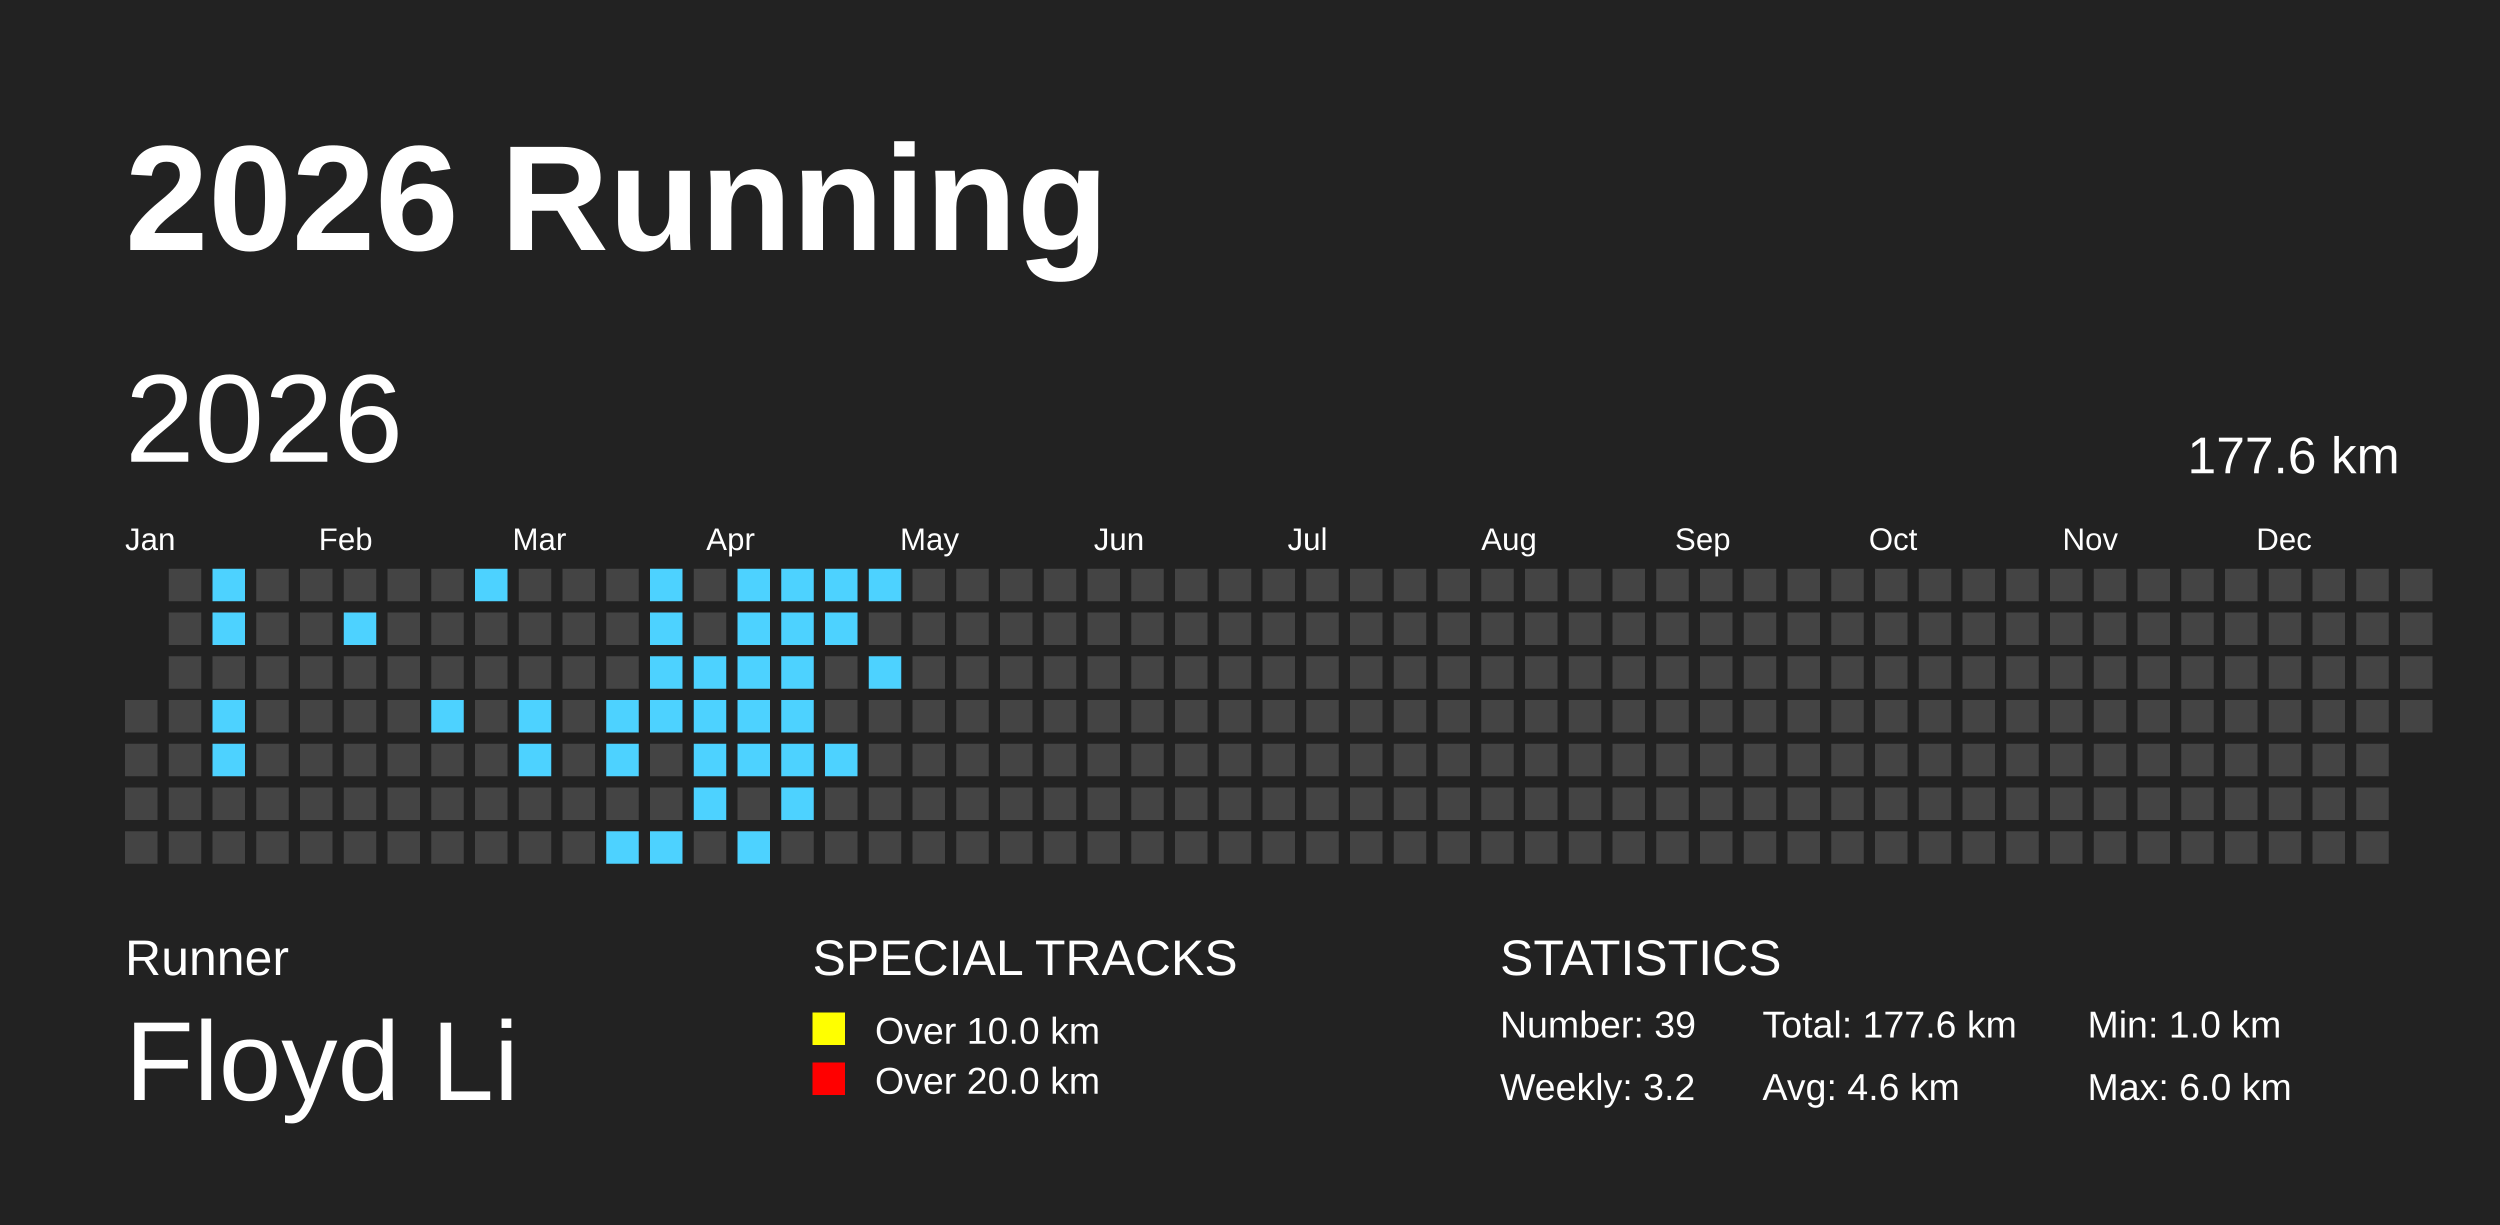
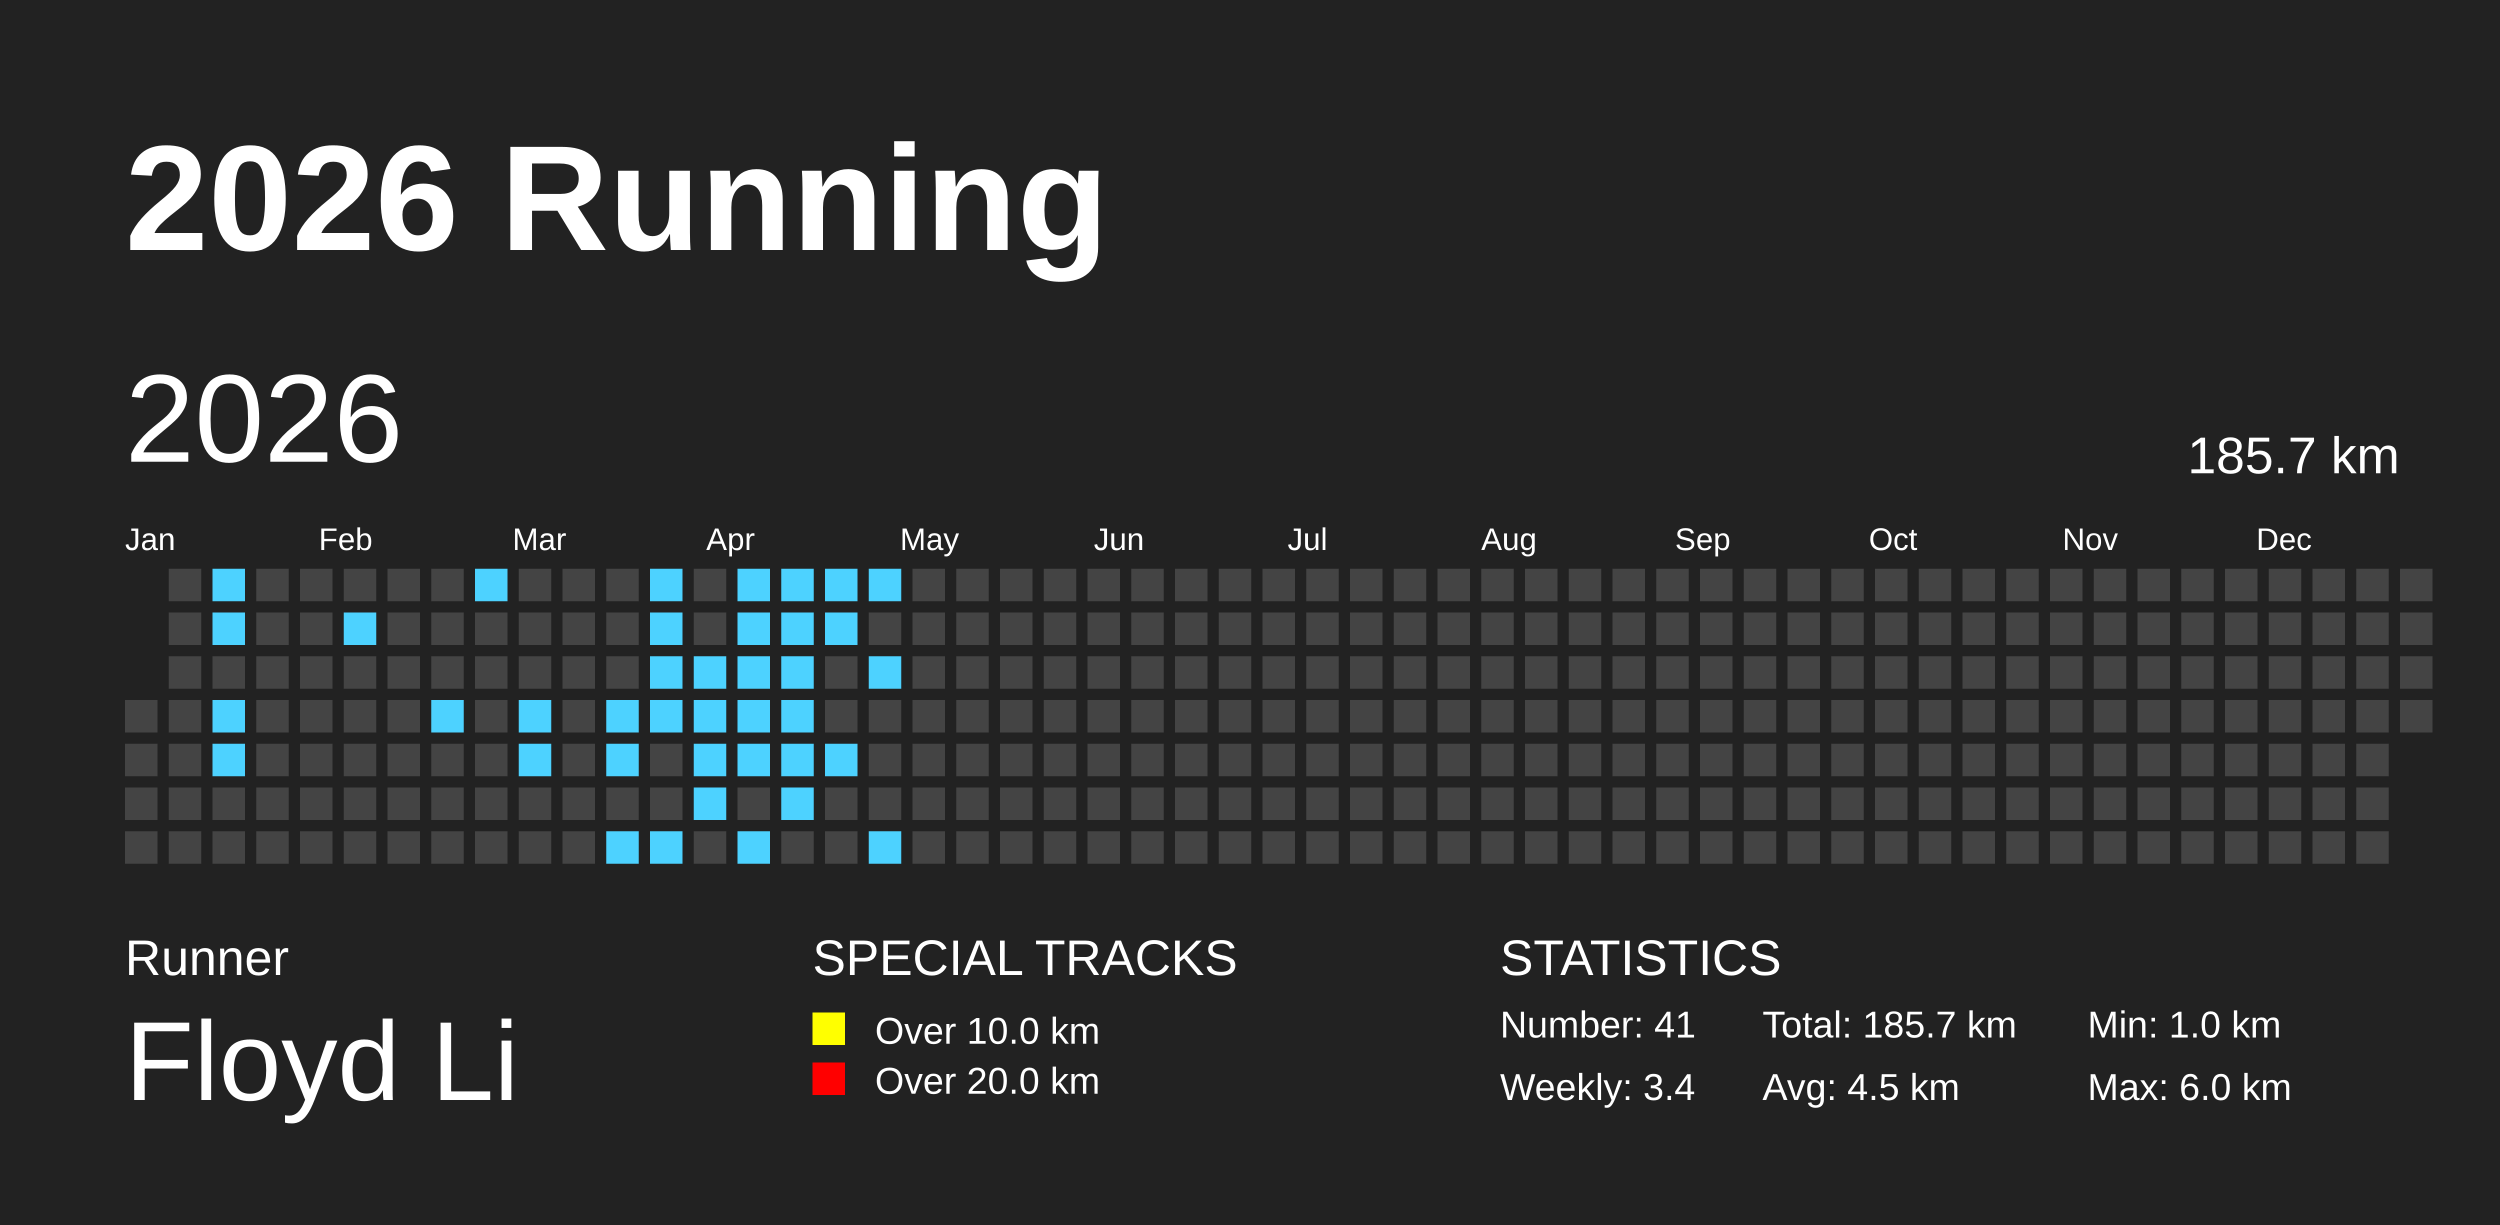
<svg xmlns="http://www.w3.org/2000/svg" baseProfile="full" height="98mm" version="1.1" viewBox="0,0,200,98" width="200mm">
  <defs />
  <rect fill="#222222" height="98" width="200" x="0" y="0" />
  <text fill="#FFFFFF" style="font-size:12px; font-family:Arial; font-weight:bold;" x="10" y="20">2026 Running</text>
  <text fill="#FFFFFF" style="font-size:4px; font-family:Arial" x="10" y="78">Runner</text>
  <text fill="#FFFFFF" style="font-size:9px; font-family:Arial" x="10" y="88">Floyd Li</text>
  <text fill="#FFFFFF" style="font-size:4px; font-family:Arial" x="65" y="78">SPECIAL TRACKS</text>
  <rect fill="yellow" height="2.6" width="2.6" x="65" y="81" />
  <text fill="#FFFFFF" style="font-size:3px; font-family:Arial" x="70" y="83.5">Over 10.0 km</text>
  <rect fill="red" height="2.6" width="2.6" x="65" y="85" />
  <text fill="#FFFFFF" style="font-size:3px; font-family:Arial" x="70" y="87.5">Over 20.0 km</text>
  <text fill="#FFFFFF" style="font-size:4px; font-family:Arial" x="120" y="78">STATISTICS</text>
-   <text fill="#FFFFFF" style="font-size:3px; font-family:Arial" x="120" y="83">Number: 39</text>
-   <text fill="#FFFFFF" style="font-size:3px; font-family:Arial" x="120" y="88">Weekly: 3.2</text>
-   <text fill="#FFFFFF" style="font-size:3px; font-family:Arial" x="141" y="83">Total: 177.6 km</text>
-   <text fill="#FFFFFF" style="font-size:3px; font-family:Arial" x="141" y="88">Avg: 4.6 km</text>
+   <text fill="#FFFFFF" style="font-size:3px; font-family:Arial" x="120" y="83">Number: 41</text>
+   <text fill="#FFFFFF" style="font-size:3px; font-family:Arial" x="120" y="88">Weekly: 3.4</text>
+   <text fill="#FFFFFF" style="font-size:3px; font-family:Arial" x="141" y="83">Total: 185.7 km</text>
+   <text fill="#FFFFFF" style="font-size:3px; font-family:Arial" x="141" y="88">Avg: 4.5 km</text>
  <text fill="#FFFFFF" style="font-size:3px; font-family:Arial" x="167" y="83">Min: 1.0 km</text>
  <text fill="#FFFFFF" style="font-size:3px; font-family:Arial" x="167" y="88">Max: 6.0 km</text>
  <text dominant-baseline="hanging" fill="#FFFFFF" style="font-size:10.0px; font-family:Arial;" x="10" y="30">2026</text>
-   <text dominant-baseline="hanging" fill="#FFFFFF" style="font-size:4.125px; font-family:Arial;" x="175" y="35">177.6 km</text>
+   <text dominant-baseline="hanging" fill="#FFFFFF" style="font-size:4.125px; font-family:Arial;" x="175" y="35">185.7 km</text>
  <text fill="#FFFFFF" style="font-size:2.5px; font-family:Arial" x="10.0" y="44">Jan</text>
  <text fill="#FFFFFF" style="font-size:2.5px; font-family:Arial" x="25.5" y="44">Feb</text>
  <text fill="#FFFFFF" style="font-size:2.5px; font-family:Arial" x="41.0" y="44">Mar</text>
  <text fill="#FFFFFF" style="font-size:2.5px; font-family:Arial" x="56.5" y="44">Apr</text>
  <text fill="#FFFFFF" style="font-size:2.5px; font-family:Arial" x="72.0" y="44">May</text>
  <text fill="#FFFFFF" style="font-size:2.5px; font-family:Arial" x="87.5" y="44">Jun</text>
  <text fill="#FFFFFF" style="font-size:2.5px; font-family:Arial" x="103.0" y="44">Jul</text>
  <text fill="#FFFFFF" style="font-size:2.5px; font-family:Arial" x="118.5" y="44">Aug</text>
  <text fill="#FFFFFF" style="font-size:2.5px; font-family:Arial" x="134.0" y="44">Sep</text>
  <text fill="#FFFFFF" style="font-size:2.5px; font-family:Arial" x="149.5" y="44">Oct</text>
  <text fill="#FFFFFF" style="font-size:2.5px; font-family:Arial" x="165.0" y="44">Nov</text>
  <text fill="#FFFFFF" style="font-size:2.5px; font-family:Arial" x="180.5" y="44">Dec</text>
  <rect fill="#444444" height="2.6" width="2.6" x="10.0" y="56.0" />
  <rect fill="#444444" height="2.6" width="2.6" x="10.0" y="59.5" />
  <rect fill="#444444" height="2.6" width="2.6" x="10.0" y="63.0" />
  <rect fill="#444444" height="2.6" width="2.6" x="10.0" y="66.5" />
  <rect fill="#444444" height="2.6" width="2.6" x="13.5" y="45.5" />
  <rect fill="#444444" height="2.6" width="2.6" x="13.5" y="49.0" />
  <rect fill="#444444" height="2.6" width="2.6" x="13.5" y="52.5" />
  <rect fill="#444444" height="2.6" width="2.6" x="13.5" y="56.0" />
  <rect fill="#444444" height="2.6" width="2.6" x="13.5" y="59.5" />
  <rect fill="#444444" height="2.6" width="2.6" x="13.5" y="63.0" />
  <rect fill="#444444" height="2.6" width="2.6" x="13.5" y="66.5" />
  <rect fill="#4DD2FF" height="2.6" width="2.6" x="17.0" y="45.5" />
  <rect fill="#4DD2FF" height="2.6" width="2.6" x="17.0" y="49.0" />
  <rect fill="#444444" height="2.6" width="2.6" x="17.0" y="52.5" />
  <rect fill="#4DD2FF" height="2.6" width="2.6" x="17.0" y="56.0" />
  <rect fill="#4DD2FF" height="2.6" width="2.6" x="17.0" y="59.5" />
  <rect fill="#444444" height="2.6" width="2.6" x="17.0" y="63.0" />
  <rect fill="#444444" height="2.6" width="2.6" x="17.0" y="66.5" />
  <rect fill="#444444" height="2.6" width="2.6" x="20.5" y="45.5" />
  <rect fill="#444444" height="2.6" width="2.6" x="20.5" y="49.0" />
  <rect fill="#444444" height="2.6" width="2.6" x="20.5" y="52.5" />
  <rect fill="#444444" height="2.6" width="2.6" x="20.5" y="56.0" />
  <rect fill="#444444" height="2.6" width="2.6" x="20.5" y="59.5" />
  <rect fill="#444444" height="2.6" width="2.6" x="20.5" y="63.0" />
  <rect fill="#444444" height="2.6" width="2.6" x="20.5" y="66.5" />
  <rect fill="#444444" height="2.6" width="2.6" x="24.0" y="45.5" />
  <rect fill="#444444" height="2.6" width="2.6" x="24.0" y="49.0" />
  <rect fill="#444444" height="2.6" width="2.6" x="24.0" y="52.5" />
  <rect fill="#444444" height="2.6" width="2.6" x="24.0" y="56.0" />
  <rect fill="#444444" height="2.6" width="2.6" x="24.0" y="59.5" />
  <rect fill="#444444" height="2.6" width="2.6" x="24.0" y="63.0" />
  <rect fill="#444444" height="2.6" width="2.6" x="24.0" y="66.5" />
  <rect fill="#444444" height="2.6" width="2.6" x="27.5" y="45.5" />
  <rect fill="#4DD2FF" height="2.6" width="2.6" x="27.5" y="49.0" />
  <rect fill="#444444" height="2.6" width="2.6" x="27.5" y="52.5" />
  <rect fill="#444444" height="2.6" width="2.6" x="27.5" y="56.0" />
  <rect fill="#444444" height="2.6" width="2.6" x="27.5" y="59.5" />
  <rect fill="#444444" height="2.6" width="2.6" x="27.5" y="63.0" />
  <rect fill="#444444" height="2.6" width="2.6" x="27.5" y="66.5" />
  <rect fill="#444444" height="2.6" width="2.6" x="31.0" y="45.5" />
  <rect fill="#444444" height="2.6" width="2.6" x="31.0" y="49.0" />
  <rect fill="#444444" height="2.6" width="2.6" x="31.0" y="52.5" />
  <rect fill="#444444" height="2.6" width="2.6" x="31.0" y="56.0" />
  <rect fill="#444444" height="2.6" width="2.6" x="31.0" y="59.5" />
  <rect fill="#444444" height="2.6" width="2.6" x="31.0" y="63.0" />
  <rect fill="#444444" height="2.6" width="2.6" x="31.0" y="66.5" />
  <rect fill="#444444" height="2.6" width="2.6" x="34.5" y="45.5" />
  <rect fill="#444444" height="2.6" width="2.6" x="34.5" y="49.0" />
  <rect fill="#444444" height="2.6" width="2.6" x="34.5" y="52.5" />
  <rect fill="#4DD2FF" height="2.6" width="2.6" x="34.5" y="56.0" />
  <rect fill="#444444" height="2.6" width="2.6" x="34.5" y="59.5" />
  <rect fill="#444444" height="2.6" width="2.6" x="34.5" y="63.0" />
  <rect fill="#444444" height="2.6" width="2.6" x="34.5" y="66.5" />
  <rect fill="#4DD2FF" height="2.6" width="2.6" x="38.0" y="45.5" />
  <rect fill="#444444" height="2.6" width="2.6" x="38.0" y="49.0" />
  <rect fill="#444444" height="2.6" width="2.6" x="38.0" y="52.5" />
  <rect fill="#444444" height="2.6" width="2.6" x="38.0" y="56.0" />
  <rect fill="#444444" height="2.6" width="2.6" x="38.0" y="59.5" />
  <rect fill="#444444" height="2.6" width="2.6" x="38.0" y="63.0" />
  <rect fill="#444444" height="2.6" width="2.6" x="38.0" y="66.5" />
  <rect fill="#444444" height="2.6" width="2.6" x="41.5" y="45.5" />
  <rect fill="#444444" height="2.6" width="2.6" x="41.5" y="49.0" />
  <rect fill="#444444" height="2.6" width="2.6" x="41.5" y="52.5" />
  <rect fill="#4DD2FF" height="2.6" width="2.6" x="41.5" y="56.0" />
  <rect fill="#4DD2FF" height="2.6" width="2.6" x="41.5" y="59.5" />
  <rect fill="#444444" height="2.6" width="2.6" x="41.5" y="63.0" />
  <rect fill="#444444" height="2.6" width="2.6" x="41.5" y="66.5" />
  <rect fill="#444444" height="2.6" width="2.6" x="45.0" y="45.5" />
  <rect fill="#444444" height="2.6" width="2.6" x="45.0" y="49.0" />
  <rect fill="#444444" height="2.6" width="2.6" x="45.0" y="52.5" />
  <rect fill="#444444" height="2.6" width="2.6" x="45.0" y="56.0" />
  <rect fill="#444444" height="2.6" width="2.6" x="45.0" y="59.5" />
  <rect fill="#444444" height="2.6" width="2.6" x="45.0" y="63.0" />
  <rect fill="#444444" height="2.6" width="2.6" x="45.0" y="66.5" />
  <rect fill="#444444" height="2.6" width="2.6" x="48.5" y="45.5" />
  <rect fill="#444444" height="2.6" width="2.6" x="48.5" y="49.0" />
  <rect fill="#444444" height="2.6" width="2.6" x="48.5" y="52.5" />
  <rect fill="#4DD2FF" height="2.6" width="2.6" x="48.5" y="56.0" />
  <rect fill="#4DD2FF" height="2.6" width="2.6" x="48.5" y="59.5" />
  <rect fill="#444444" height="2.6" width="2.6" x="48.5" y="63.0" />
  <rect fill="#4DD2FF" height="2.6" width="2.6" x="48.5" y="66.5" />
  <rect fill="#4DD2FF" height="2.6" width="2.6" x="52.0" y="45.5" />
  <rect fill="#4DD2FF" height="2.6" width="2.6" x="52.0" y="49.0" />
  <rect fill="#4DD2FF" height="2.6" width="2.6" x="52.0" y="52.5" />
  <rect fill="#4DD2FF" height="2.6" width="2.6" x="52.0" y="56.0" />
  <rect fill="#444444" height="2.6" width="2.6" x="52.0" y="59.5" />
  <rect fill="#444444" height="2.6" width="2.6" x="52.0" y="63.0" />
  <rect fill="#4DD2FF" height="2.6" width="2.6" x="52.0" y="66.5" />
  <rect fill="#444444" height="2.6" width="2.6" x="55.5" y="45.5" />
  <rect fill="#444444" height="2.6" width="2.6" x="55.5" y="49.0" />
  <rect fill="#4DD2FF" height="2.6" width="2.6" x="55.5" y="52.5" />
  <rect fill="#4DD2FF" height="2.6" width="2.6" x="55.5" y="56.0" />
  <rect fill="#4DD2FF" height="2.6" width="2.6" x="55.5" y="59.5" />
  <rect fill="#4DD2FF" height="2.6" width="2.6" x="55.5" y="63.0" />
  <rect fill="#444444" height="2.6" width="2.6" x="55.5" y="66.5" />
  <rect fill="#4DD2FF" height="2.6" width="2.6" x="59.0" y="45.5" />
  <rect fill="#4DD2FF" height="2.6" width="2.6" x="59.0" y="49.0" />
  <rect fill="#4DD2FF" height="2.6" width="2.6" x="59.0" y="52.5" />
  <rect fill="#4DD2FF" height="2.6" width="2.6" x="59.0" y="56.0" />
  <rect fill="#4DD2FF" height="2.6" width="2.6" x="59.0" y="59.5" />
  <rect fill="#444444" height="2.6" width="2.6" x="59.0" y="63.0" />
  <rect fill="#4DD2FF" height="2.6" width="2.6" x="59.0" y="66.5" />
  <rect fill="#4DD2FF" height="2.6" width="2.6" x="62.5" y="45.5" />
  <rect fill="#4DD2FF" height="2.6" width="2.6" x="62.5" y="49.0" />
  <rect fill="#4DD2FF" height="2.6" width="2.6" x="62.5" y="52.5" />
  <rect fill="#4DD2FF" height="2.6" width="2.6" x="62.5" y="56.0" />
  <rect fill="#4DD2FF" height="2.6" width="2.6" x="62.5" y="59.5" />
  <rect fill="#4DD2FF" height="2.6" width="2.6" x="62.5" y="63.0" />
  <rect fill="#444444" height="2.6" width="2.6" x="62.5" y="66.5" />
  <rect fill="#4DD2FF" height="2.6" width="2.6" x="66.0" y="45.5" />
  <rect fill="#4DD2FF" height="2.6" width="2.6" x="66.0" y="49.0" />
  <rect fill="#444444" height="2.6" width="2.6" x="66.0" y="52.5" />
  <rect fill="#444444" height="2.6" width="2.6" x="66.0" y="56.0" />
  <rect fill="#4DD2FF" height="2.6" width="2.6" x="66.0" y="59.5" />
  <rect fill="#444444" height="2.6" width="2.6" x="66.0" y="63.0" />
  <rect fill="#444444" height="2.6" width="2.6" x="66.0" y="66.5" />
  <rect fill="#4DD2FF" height="2.6" width="2.6" x="69.5" y="45.5" />
  <rect fill="#444444" height="2.6" width="2.6" x="69.5" y="49.0" />
  <rect fill="#4DD2FF" height="2.6" width="2.6" x="69.5" y="52.5" />
  <rect fill="#444444" height="2.6" width="2.6" x="69.5" y="56.0" />
  <rect fill="#444444" height="2.6" width="2.6" x="69.5" y="59.5" />
  <rect fill="#444444" height="2.6" width="2.6" x="69.5" y="63.0" />
-   <rect fill="#444444" height="2.6" width="2.6" x="69.5" y="66.5" />
+   <rect fill="#4DD2FF" height="2.6" width="2.6" x="69.5" y="66.5" />
  <rect fill="#444444" height="2.6" width="2.6" x="73.0" y="45.5" />
  <rect fill="#444444" height="2.6" width="2.6" x="73.0" y="49.0" />
  <rect fill="#444444" height="2.6" width="2.6" x="73.0" y="52.5" />
  <rect fill="#444444" height="2.6" width="2.6" x="73.0" y="56.0" />
  <rect fill="#444444" height="2.6" width="2.6" x="73.0" y="59.5" />
  <rect fill="#444444" height="2.6" width="2.6" x="73.0" y="63.0" />
  <rect fill="#444444" height="2.6" width="2.6" x="73.0" y="66.5" />
  <rect fill="#444444" height="2.6" width="2.6" x="76.5" y="45.5" />
  <rect fill="#444444" height="2.6" width="2.6" x="76.5" y="49.0" />
  <rect fill="#444444" height="2.6" width="2.6" x="76.5" y="52.5" />
  <rect fill="#444444" height="2.6" width="2.6" x="76.5" y="56.0" />
  <rect fill="#444444" height="2.6" width="2.6" x="76.5" y="59.5" />
  <rect fill="#444444" height="2.6" width="2.6" x="76.5" y="63.0" />
  <rect fill="#444444" height="2.6" width="2.6" x="76.5" y="66.5" />
  <rect fill="#444444" height="2.6" width="2.6" x="80.0" y="45.5" />
  <rect fill="#444444" height="2.6" width="2.6" x="80.0" y="49.0" />
  <rect fill="#444444" height="2.6" width="2.6" x="80.0" y="52.5" />
  <rect fill="#444444" height="2.6" width="2.6" x="80.0" y="56.0" />
  <rect fill="#444444" height="2.6" width="2.6" x="80.0" y="59.5" />
  <rect fill="#444444" height="2.6" width="2.6" x="80.0" y="63.0" />
  <rect fill="#444444" height="2.6" width="2.6" x="80.0" y="66.5" />
  <rect fill="#444444" height="2.6" width="2.6" x="83.5" y="45.5" />
  <rect fill="#444444" height="2.6" width="2.6" x="83.5" y="49.0" />
  <rect fill="#444444" height="2.6" width="2.6" x="83.5" y="52.5" />
  <rect fill="#444444" height="2.6" width="2.6" x="83.5" y="56.0" />
  <rect fill="#444444" height="2.6" width="2.6" x="83.5" y="59.5" />
  <rect fill="#444444" height="2.6" width="2.6" x="83.5" y="63.0" />
  <rect fill="#444444" height="2.6" width="2.6" x="83.5" y="66.5" />
  <rect fill="#444444" height="2.6" width="2.6" x="87.0" y="45.5" />
  <rect fill="#444444" height="2.6" width="2.6" x="87.0" y="49.0" />
  <rect fill="#444444" height="2.6" width="2.6" x="87.0" y="52.5" />
  <rect fill="#444444" height="2.6" width="2.6" x="87.0" y="56.0" />
  <rect fill="#444444" height="2.6" width="2.6" x="87.0" y="59.5" />
  <rect fill="#444444" height="2.6" width="2.6" x="87.0" y="63.0" />
  <rect fill="#444444" height="2.6" width="2.6" x="87.0" y="66.5" />
  <rect fill="#444444" height="2.6" width="2.6" x="90.5" y="45.5" />
  <rect fill="#444444" height="2.6" width="2.6" x="90.5" y="49.0" />
  <rect fill="#444444" height="2.6" width="2.6" x="90.5" y="52.5" />
  <rect fill="#444444" height="2.6" width="2.6" x="90.5" y="56.0" />
  <rect fill="#444444" height="2.6" width="2.6" x="90.5" y="59.5" />
  <rect fill="#444444" height="2.6" width="2.6" x="90.5" y="63.0" />
  <rect fill="#444444" height="2.6" width="2.6" x="90.5" y="66.5" />
  <rect fill="#444444" height="2.6" width="2.6" x="94.0" y="45.5" />
  <rect fill="#444444" height="2.6" width="2.6" x="94.0" y="49.0" />
  <rect fill="#444444" height="2.6" width="2.6" x="94.0" y="52.5" />
  <rect fill="#444444" height="2.6" width="2.6" x="94.0" y="56.0" />
  <rect fill="#444444" height="2.6" width="2.6" x="94.0" y="59.5" />
  <rect fill="#444444" height="2.6" width="2.6" x="94.0" y="63.0" />
  <rect fill="#444444" height="2.6" width="2.6" x="94.0" y="66.5" />
  <rect fill="#444444" height="2.6" width="2.6" x="97.5" y="45.5" />
  <rect fill="#444444" height="2.6" width="2.6" x="97.5" y="49.0" />
  <rect fill="#444444" height="2.6" width="2.6" x="97.5" y="52.5" />
  <rect fill="#444444" height="2.6" width="2.6" x="97.5" y="56.0" />
  <rect fill="#444444" height="2.6" width="2.6" x="97.5" y="59.5" />
  <rect fill="#444444" height="2.6" width="2.6" x="97.5" y="63.0" />
  <rect fill="#444444" height="2.6" width="2.6" x="97.5" y="66.5" />
  <rect fill="#444444" height="2.6" width="2.6" x="101.0" y="45.5" />
  <rect fill="#444444" height="2.6" width="2.6" x="101.0" y="49.0" />
  <rect fill="#444444" height="2.6" width="2.6" x="101.0" y="52.5" />
  <rect fill="#444444" height="2.6" width="2.6" x="101.0" y="56.0" />
  <rect fill="#444444" height="2.6" width="2.6" x="101.0" y="59.5" />
  <rect fill="#444444" height="2.6" width="2.6" x="101.0" y="63.0" />
  <rect fill="#444444" height="2.6" width="2.6" x="101.0" y="66.5" />
  <rect fill="#444444" height="2.6" width="2.6" x="104.5" y="45.5" />
  <rect fill="#444444" height="2.6" width="2.6" x="104.5" y="49.0" />
  <rect fill="#444444" height="2.6" width="2.6" x="104.5" y="52.5" />
  <rect fill="#444444" height="2.6" width="2.6" x="104.5" y="56.0" />
  <rect fill="#444444" height="2.6" width="2.6" x="104.5" y="59.5" />
  <rect fill="#444444" height="2.6" width="2.6" x="104.5" y="63.0" />
  <rect fill="#444444" height="2.6" width="2.6" x="104.5" y="66.5" />
  <rect fill="#444444" height="2.6" width="2.6" x="108.0" y="45.5" />
  <rect fill="#444444" height="2.6" width="2.6" x="108.0" y="49.0" />
  <rect fill="#444444" height="2.6" width="2.6" x="108.0" y="52.5" />
  <rect fill="#444444" height="2.6" width="2.6" x="108.0" y="56.0" />
  <rect fill="#444444" height="2.6" width="2.6" x="108.0" y="59.5" />
  <rect fill="#444444" height="2.6" width="2.6" x="108.0" y="63.0" />
  <rect fill="#444444" height="2.6" width="2.6" x="108.0" y="66.5" />
  <rect fill="#444444" height="2.6" width="2.6" x="111.5" y="45.5" />
  <rect fill="#444444" height="2.6" width="2.6" x="111.5" y="49.0" />
  <rect fill="#444444" height="2.6" width="2.6" x="111.5" y="52.5" />
  <rect fill="#444444" height="2.6" width="2.6" x="111.5" y="56.0" />
  <rect fill="#444444" height="2.6" width="2.6" x="111.5" y="59.5" />
  <rect fill="#444444" height="2.6" width="2.6" x="111.5" y="63.0" />
  <rect fill="#444444" height="2.6" width="2.6" x="111.5" y="66.5" />
  <rect fill="#444444" height="2.6" width="2.6" x="115.0" y="45.5" />
  <rect fill="#444444" height="2.6" width="2.6" x="115.0" y="49.0" />
  <rect fill="#444444" height="2.6" width="2.6" x="115.0" y="52.5" />
  <rect fill="#444444" height="2.6" width="2.6" x="115.0" y="56.0" />
  <rect fill="#444444" height="2.6" width="2.6" x="115.0" y="59.5" />
  <rect fill="#444444" height="2.6" width="2.6" x="115.0" y="63.0" />
  <rect fill="#444444" height="2.6" width="2.6" x="115.0" y="66.5" />
  <rect fill="#444444" height="2.6" width="2.6" x="118.5" y="45.5" />
  <rect fill="#444444" height="2.6" width="2.6" x="118.5" y="49.0" />
  <rect fill="#444444" height="2.6" width="2.6" x="118.5" y="52.5" />
  <rect fill="#444444" height="2.6" width="2.6" x="118.5" y="56.0" />
  <rect fill="#444444" height="2.6" width="2.6" x="118.5" y="59.5" />
  <rect fill="#444444" height="2.6" width="2.6" x="118.5" y="63.0" />
  <rect fill="#444444" height="2.6" width="2.6" x="118.5" y="66.5" />
  <rect fill="#444444" height="2.6" width="2.6" x="122.0" y="45.5" />
  <rect fill="#444444" height="2.6" width="2.6" x="122.0" y="49.0" />
  <rect fill="#444444" height="2.6" width="2.6" x="122.0" y="52.5" />
  <rect fill="#444444" height="2.6" width="2.6" x="122.0" y="56.0" />
  <rect fill="#444444" height="2.6" width="2.6" x="122.0" y="59.5" />
  <rect fill="#444444" height="2.6" width="2.6" x="122.0" y="63.0" />
  <rect fill="#444444" height="2.6" width="2.6" x="122.0" y="66.5" />
  <rect fill="#444444" height="2.6" width="2.6" x="125.5" y="45.5" />
  <rect fill="#444444" height="2.6" width="2.6" x="125.5" y="49.0" />
  <rect fill="#444444" height="2.6" width="2.6" x="125.5" y="52.5" />
  <rect fill="#444444" height="2.6" width="2.6" x="125.5" y="56.0" />
  <rect fill="#444444" height="2.6" width="2.6" x="125.5" y="59.5" />
  <rect fill="#444444" height="2.6" width="2.6" x="125.5" y="63.0" />
  <rect fill="#444444" height="2.6" width="2.6" x="125.5" y="66.5" />
  <rect fill="#444444" height="2.6" width="2.6" x="129.0" y="45.5" />
  <rect fill="#444444" height="2.6" width="2.6" x="129.0" y="49.0" />
  <rect fill="#444444" height="2.6" width="2.6" x="129.0" y="52.5" />
  <rect fill="#444444" height="2.6" width="2.6" x="129.0" y="56.0" />
  <rect fill="#444444" height="2.6" width="2.6" x="129.0" y="59.5" />
  <rect fill="#444444" height="2.6" width="2.6" x="129.0" y="63.0" />
  <rect fill="#444444" height="2.6" width="2.6" x="129.0" y="66.5" />
  <rect fill="#444444" height="2.6" width="2.6" x="132.5" y="45.5" />
  <rect fill="#444444" height="2.6" width="2.6" x="132.5" y="49.0" />
  <rect fill="#444444" height="2.6" width="2.6" x="132.5" y="52.5" />
  <rect fill="#444444" height="2.6" width="2.6" x="132.5" y="56.0" />
  <rect fill="#444444" height="2.6" width="2.6" x="132.5" y="59.5" />
  <rect fill="#444444" height="2.6" width="2.6" x="132.5" y="63.0" />
  <rect fill="#444444" height="2.6" width="2.6" x="132.5" y="66.5" />
  <rect fill="#444444" height="2.6" width="2.6" x="136.0" y="45.5" />
  <rect fill="#444444" height="2.6" width="2.6" x="136.0" y="49.0" />
  <rect fill="#444444" height="2.6" width="2.6" x="136.0" y="52.5" />
  <rect fill="#444444" height="2.6" width="2.6" x="136.0" y="56.0" />
  <rect fill="#444444" height="2.6" width="2.6" x="136.0" y="59.5" />
  <rect fill="#444444" height="2.6" width="2.6" x="136.0" y="63.0" />
  <rect fill="#444444" height="2.6" width="2.6" x="136.0" y="66.5" />
  <rect fill="#444444" height="2.6" width="2.6" x="139.5" y="45.5" />
  <rect fill="#444444" height="2.6" width="2.6" x="139.5" y="49.0" />
  <rect fill="#444444" height="2.6" width="2.6" x="139.5" y="52.5" />
  <rect fill="#444444" height="2.6" width="2.6" x="139.5" y="56.0" />
  <rect fill="#444444" height="2.6" width="2.6" x="139.5" y="59.5" />
  <rect fill="#444444" height="2.6" width="2.6" x="139.5" y="63.0" />
  <rect fill="#444444" height="2.6" width="2.6" x="139.5" y="66.5" />
  <rect fill="#444444" height="2.6" width="2.6" x="143.0" y="45.5" />
  <rect fill="#444444" height="2.6" width="2.6" x="143.0" y="49.0" />
  <rect fill="#444444" height="2.6" width="2.6" x="143.0" y="52.5" />
  <rect fill="#444444" height="2.6" width="2.6" x="143.0" y="56.0" />
  <rect fill="#444444" height="2.6" width="2.6" x="143.0" y="59.5" />
  <rect fill="#444444" height="2.6" width="2.6" x="143.0" y="63.0" />
  <rect fill="#444444" height="2.6" width="2.6" x="143.0" y="66.5" />
  <rect fill="#444444" height="2.6" width="2.6" x="146.5" y="45.5" />
  <rect fill="#444444" height="2.6" width="2.6" x="146.5" y="49.0" />
  <rect fill="#444444" height="2.6" width="2.6" x="146.5" y="52.5" />
  <rect fill="#444444" height="2.6" width="2.6" x="146.5" y="56.0" />
  <rect fill="#444444" height="2.6" width="2.6" x="146.5" y="59.5" />
  <rect fill="#444444" height="2.6" width="2.6" x="146.5" y="63.0" />
  <rect fill="#444444" height="2.6" width="2.6" x="146.5" y="66.5" />
  <rect fill="#444444" height="2.6" width="2.6" x="150.0" y="45.5" />
  <rect fill="#444444" height="2.6" width="2.6" x="150.0" y="49.0" />
  <rect fill="#444444" height="2.6" width="2.6" x="150.0" y="52.5" />
  <rect fill="#444444" height="2.6" width="2.6" x="150.0" y="56.0" />
  <rect fill="#444444" height="2.6" width="2.6" x="150.0" y="59.5" />
  <rect fill="#444444" height="2.6" width="2.6" x="150.0" y="63.0" />
  <rect fill="#444444" height="2.6" width="2.6" x="150.0" y="66.5" />
  <rect fill="#444444" height="2.6" width="2.6" x="153.5" y="45.5" />
  <rect fill="#444444" height="2.6" width="2.6" x="153.5" y="49.0" />
  <rect fill="#444444" height="2.6" width="2.6" x="153.5" y="52.5" />
  <rect fill="#444444" height="2.6" width="2.6" x="153.5" y="56.0" />
  <rect fill="#444444" height="2.6" width="2.6" x="153.5" y="59.5" />
  <rect fill="#444444" height="2.6" width="2.6" x="153.5" y="63.0" />
  <rect fill="#444444" height="2.6" width="2.6" x="153.5" y="66.5" />
  <rect fill="#444444" height="2.6" width="2.6" x="157.0" y="45.5" />
  <rect fill="#444444" height="2.6" width="2.6" x="157.0" y="49.0" />
  <rect fill="#444444" height="2.6" width="2.6" x="157.0" y="52.5" />
  <rect fill="#444444" height="2.6" width="2.6" x="157.0" y="56.0" />
  <rect fill="#444444" height="2.6" width="2.6" x="157.0" y="59.5" />
  <rect fill="#444444" height="2.6" width="2.6" x="157.0" y="63.0" />
  <rect fill="#444444" height="2.6" width="2.6" x="157.0" y="66.5" />
  <rect fill="#444444" height="2.6" width="2.6" x="160.5" y="45.5" />
  <rect fill="#444444" height="2.6" width="2.6" x="160.5" y="49.0" />
  <rect fill="#444444" height="2.6" width="2.6" x="160.5" y="52.5" />
  <rect fill="#444444" height="2.6" width="2.6" x="160.5" y="56.0" />
  <rect fill="#444444" height="2.6" width="2.6" x="160.5" y="59.5" />
  <rect fill="#444444" height="2.6" width="2.6" x="160.5" y="63.0" />
  <rect fill="#444444" height="2.6" width="2.6" x="160.5" y="66.5" />
  <rect fill="#444444" height="2.6" width="2.6" x="164.0" y="45.5" />
  <rect fill="#444444" height="2.6" width="2.6" x="164.0" y="49.0" />
  <rect fill="#444444" height="2.6" width="2.6" x="164.0" y="52.5" />
  <rect fill="#444444" height="2.6" width="2.6" x="164.0" y="56.0" />
  <rect fill="#444444" height="2.6" width="2.6" x="164.0" y="59.5" />
  <rect fill="#444444" height="2.6" width="2.6" x="164.0" y="63.0" />
  <rect fill="#444444" height="2.6" width="2.6" x="164.0" y="66.5" />
  <rect fill="#444444" height="2.6" width="2.6" x="167.5" y="45.5" />
  <rect fill="#444444" height="2.6" width="2.6" x="167.5" y="49.0" />
  <rect fill="#444444" height="2.6" width="2.6" x="167.5" y="52.5" />
  <rect fill="#444444" height="2.6" width="2.6" x="167.5" y="56.0" />
  <rect fill="#444444" height="2.6" width="2.6" x="167.5" y="59.5" />
  <rect fill="#444444" height="2.6" width="2.6" x="167.5" y="63.0" />
  <rect fill="#444444" height="2.6" width="2.6" x="167.5" y="66.5" />
  <rect fill="#444444" height="2.6" width="2.6" x="171.0" y="45.5" />
  <rect fill="#444444" height="2.6" width="2.6" x="171.0" y="49.0" />
  <rect fill="#444444" height="2.6" width="2.6" x="171.0" y="52.5" />
  <rect fill="#444444" height="2.6" width="2.6" x="171.0" y="56.0" />
  <rect fill="#444444" height="2.6" width="2.6" x="171.0" y="59.5" />
  <rect fill="#444444" height="2.6" width="2.6" x="171.0" y="63.0" />
  <rect fill="#444444" height="2.6" width="2.6" x="171.0" y="66.5" />
  <rect fill="#444444" height="2.6" width="2.6" x="174.5" y="45.5" />
  <rect fill="#444444" height="2.6" width="2.6" x="174.5" y="49.0" />
  <rect fill="#444444" height="2.6" width="2.6" x="174.5" y="52.5" />
  <rect fill="#444444" height="2.6" width="2.6" x="174.5" y="56.0" />
  <rect fill="#444444" height="2.6" width="2.6" x="174.5" y="59.5" />
  <rect fill="#444444" height="2.6" width="2.6" x="174.5" y="63.0" />
  <rect fill="#444444" height="2.6" width="2.6" x="174.5" y="66.5" />
  <rect fill="#444444" height="2.6" width="2.6" x="178.0" y="45.5" />
  <rect fill="#444444" height="2.6" width="2.6" x="178.0" y="49.0" />
  <rect fill="#444444" height="2.6" width="2.6" x="178.0" y="52.5" />
  <rect fill="#444444" height="2.6" width="2.6" x="178.0" y="56.0" />
  <rect fill="#444444" height="2.6" width="2.6" x="178.0" y="59.5" />
  <rect fill="#444444" height="2.6" width="2.6" x="178.0" y="63.0" />
  <rect fill="#444444" height="2.6" width="2.6" x="178.0" y="66.5" />
  <rect fill="#444444" height="2.6" width="2.6" x="181.5" y="45.5" />
  <rect fill="#444444" height="2.6" width="2.6" x="181.5" y="49.0" />
  <rect fill="#444444" height="2.6" width="2.6" x="181.5" y="52.5" />
  <rect fill="#444444" height="2.6" width="2.6" x="181.5" y="56.0" />
  <rect fill="#444444" height="2.6" width="2.6" x="181.5" y="59.5" />
  <rect fill="#444444" height="2.6" width="2.6" x="181.5" y="63.0" />
  <rect fill="#444444" height="2.6" width="2.6" x="181.5" y="66.5" />
  <rect fill="#444444" height="2.6" width="2.6" x="185.0" y="45.5" />
  <rect fill="#444444" height="2.6" width="2.6" x="185.0" y="49.0" />
  <rect fill="#444444" height="2.6" width="2.6" x="185.0" y="52.5" />
  <rect fill="#444444" height="2.6" width="2.6" x="185.0" y="56.0" />
  <rect fill="#444444" height="2.6" width="2.6" x="185.0" y="59.5" />
  <rect fill="#444444" height="2.6" width="2.6" x="185.0" y="63.0" />
  <rect fill="#444444" height="2.6" width="2.6" x="185.0" y="66.5" />
  <rect fill="#444444" height="2.6" width="2.6" x="188.5" y="45.5" />
  <rect fill="#444444" height="2.6" width="2.6" x="188.5" y="49.0" />
  <rect fill="#444444" height="2.6" width="2.6" x="188.5" y="52.5" />
  <rect fill="#444444" height="2.6" width="2.6" x="188.5" y="56.0" />
  <rect fill="#444444" height="2.6" width="2.6" x="188.5" y="59.5" />
  <rect fill="#444444" height="2.6" width="2.6" x="188.5" y="63.0" />
  <rect fill="#444444" height="2.6" width="2.6" x="188.5" y="66.5" />
  <rect fill="#444444" height="2.6" width="2.6" x="192.0" y="45.5" />
  <rect fill="#444444" height="2.6" width="2.6" x="192.0" y="49.0" />
  <rect fill="#444444" height="2.6" width="2.6" x="192.0" y="52.5" />
  <rect fill="#444444" height="2.6" width="2.6" x="192.0" y="56.0" />
</svg>
